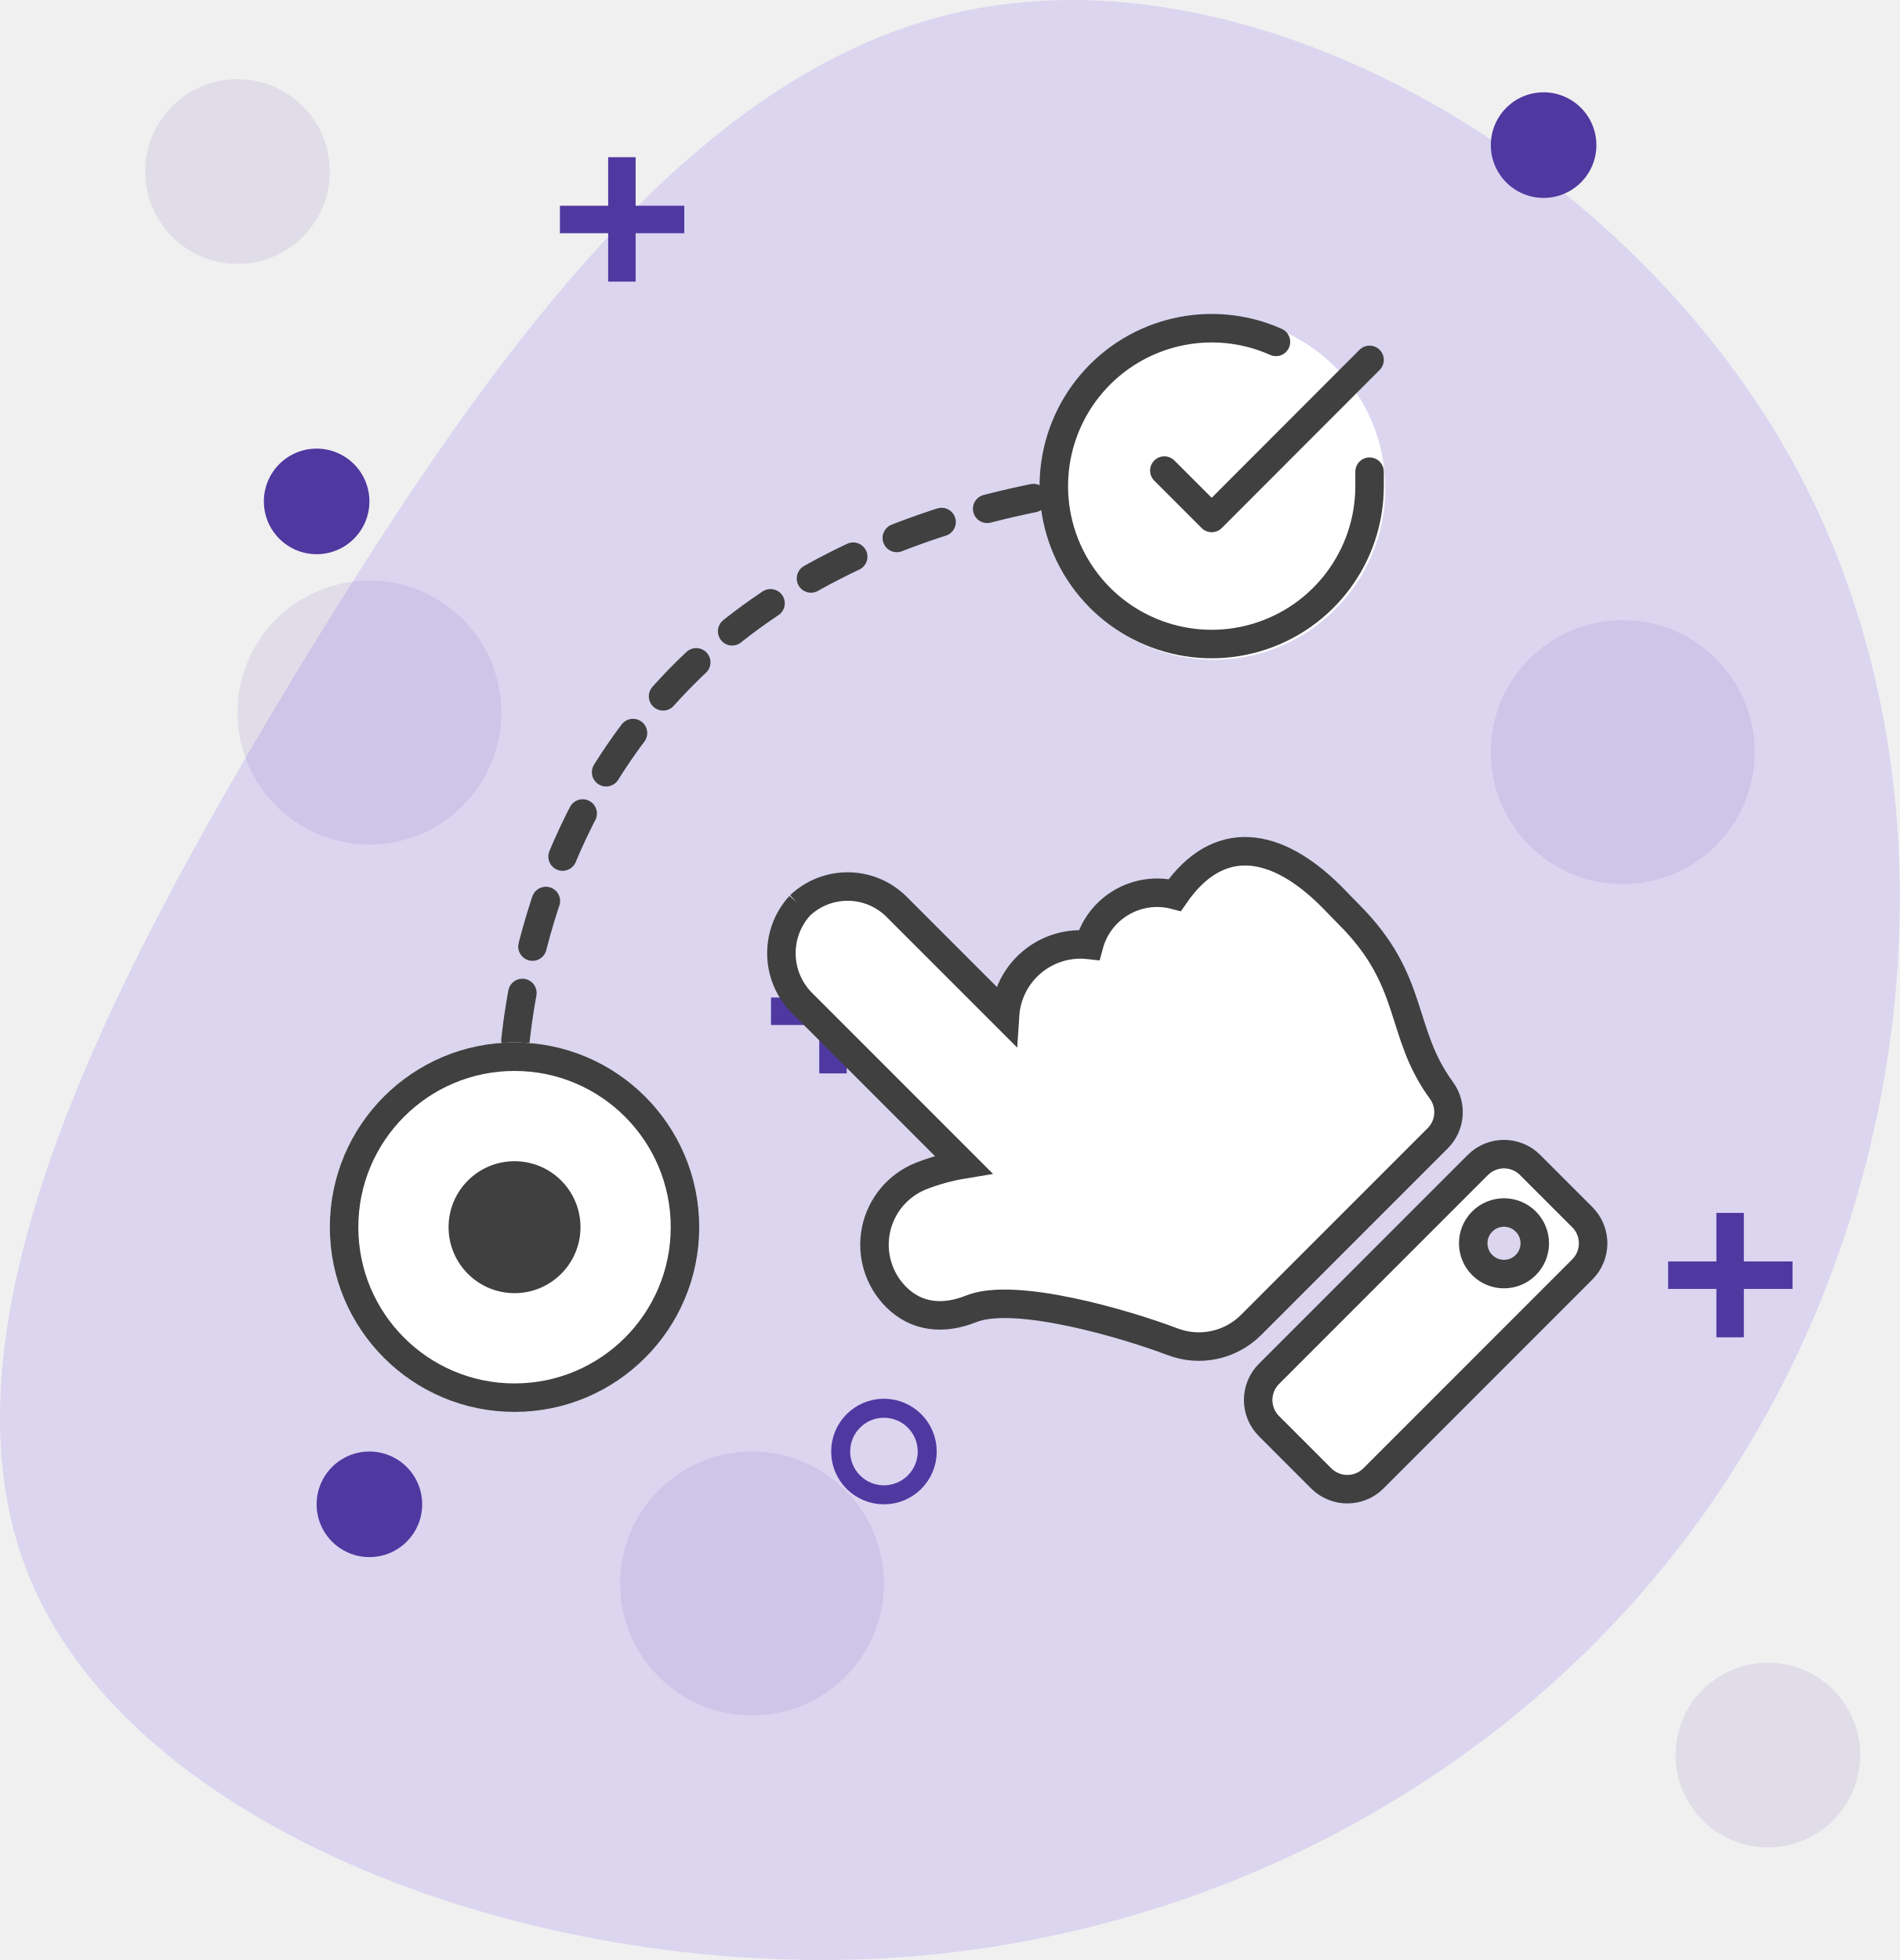
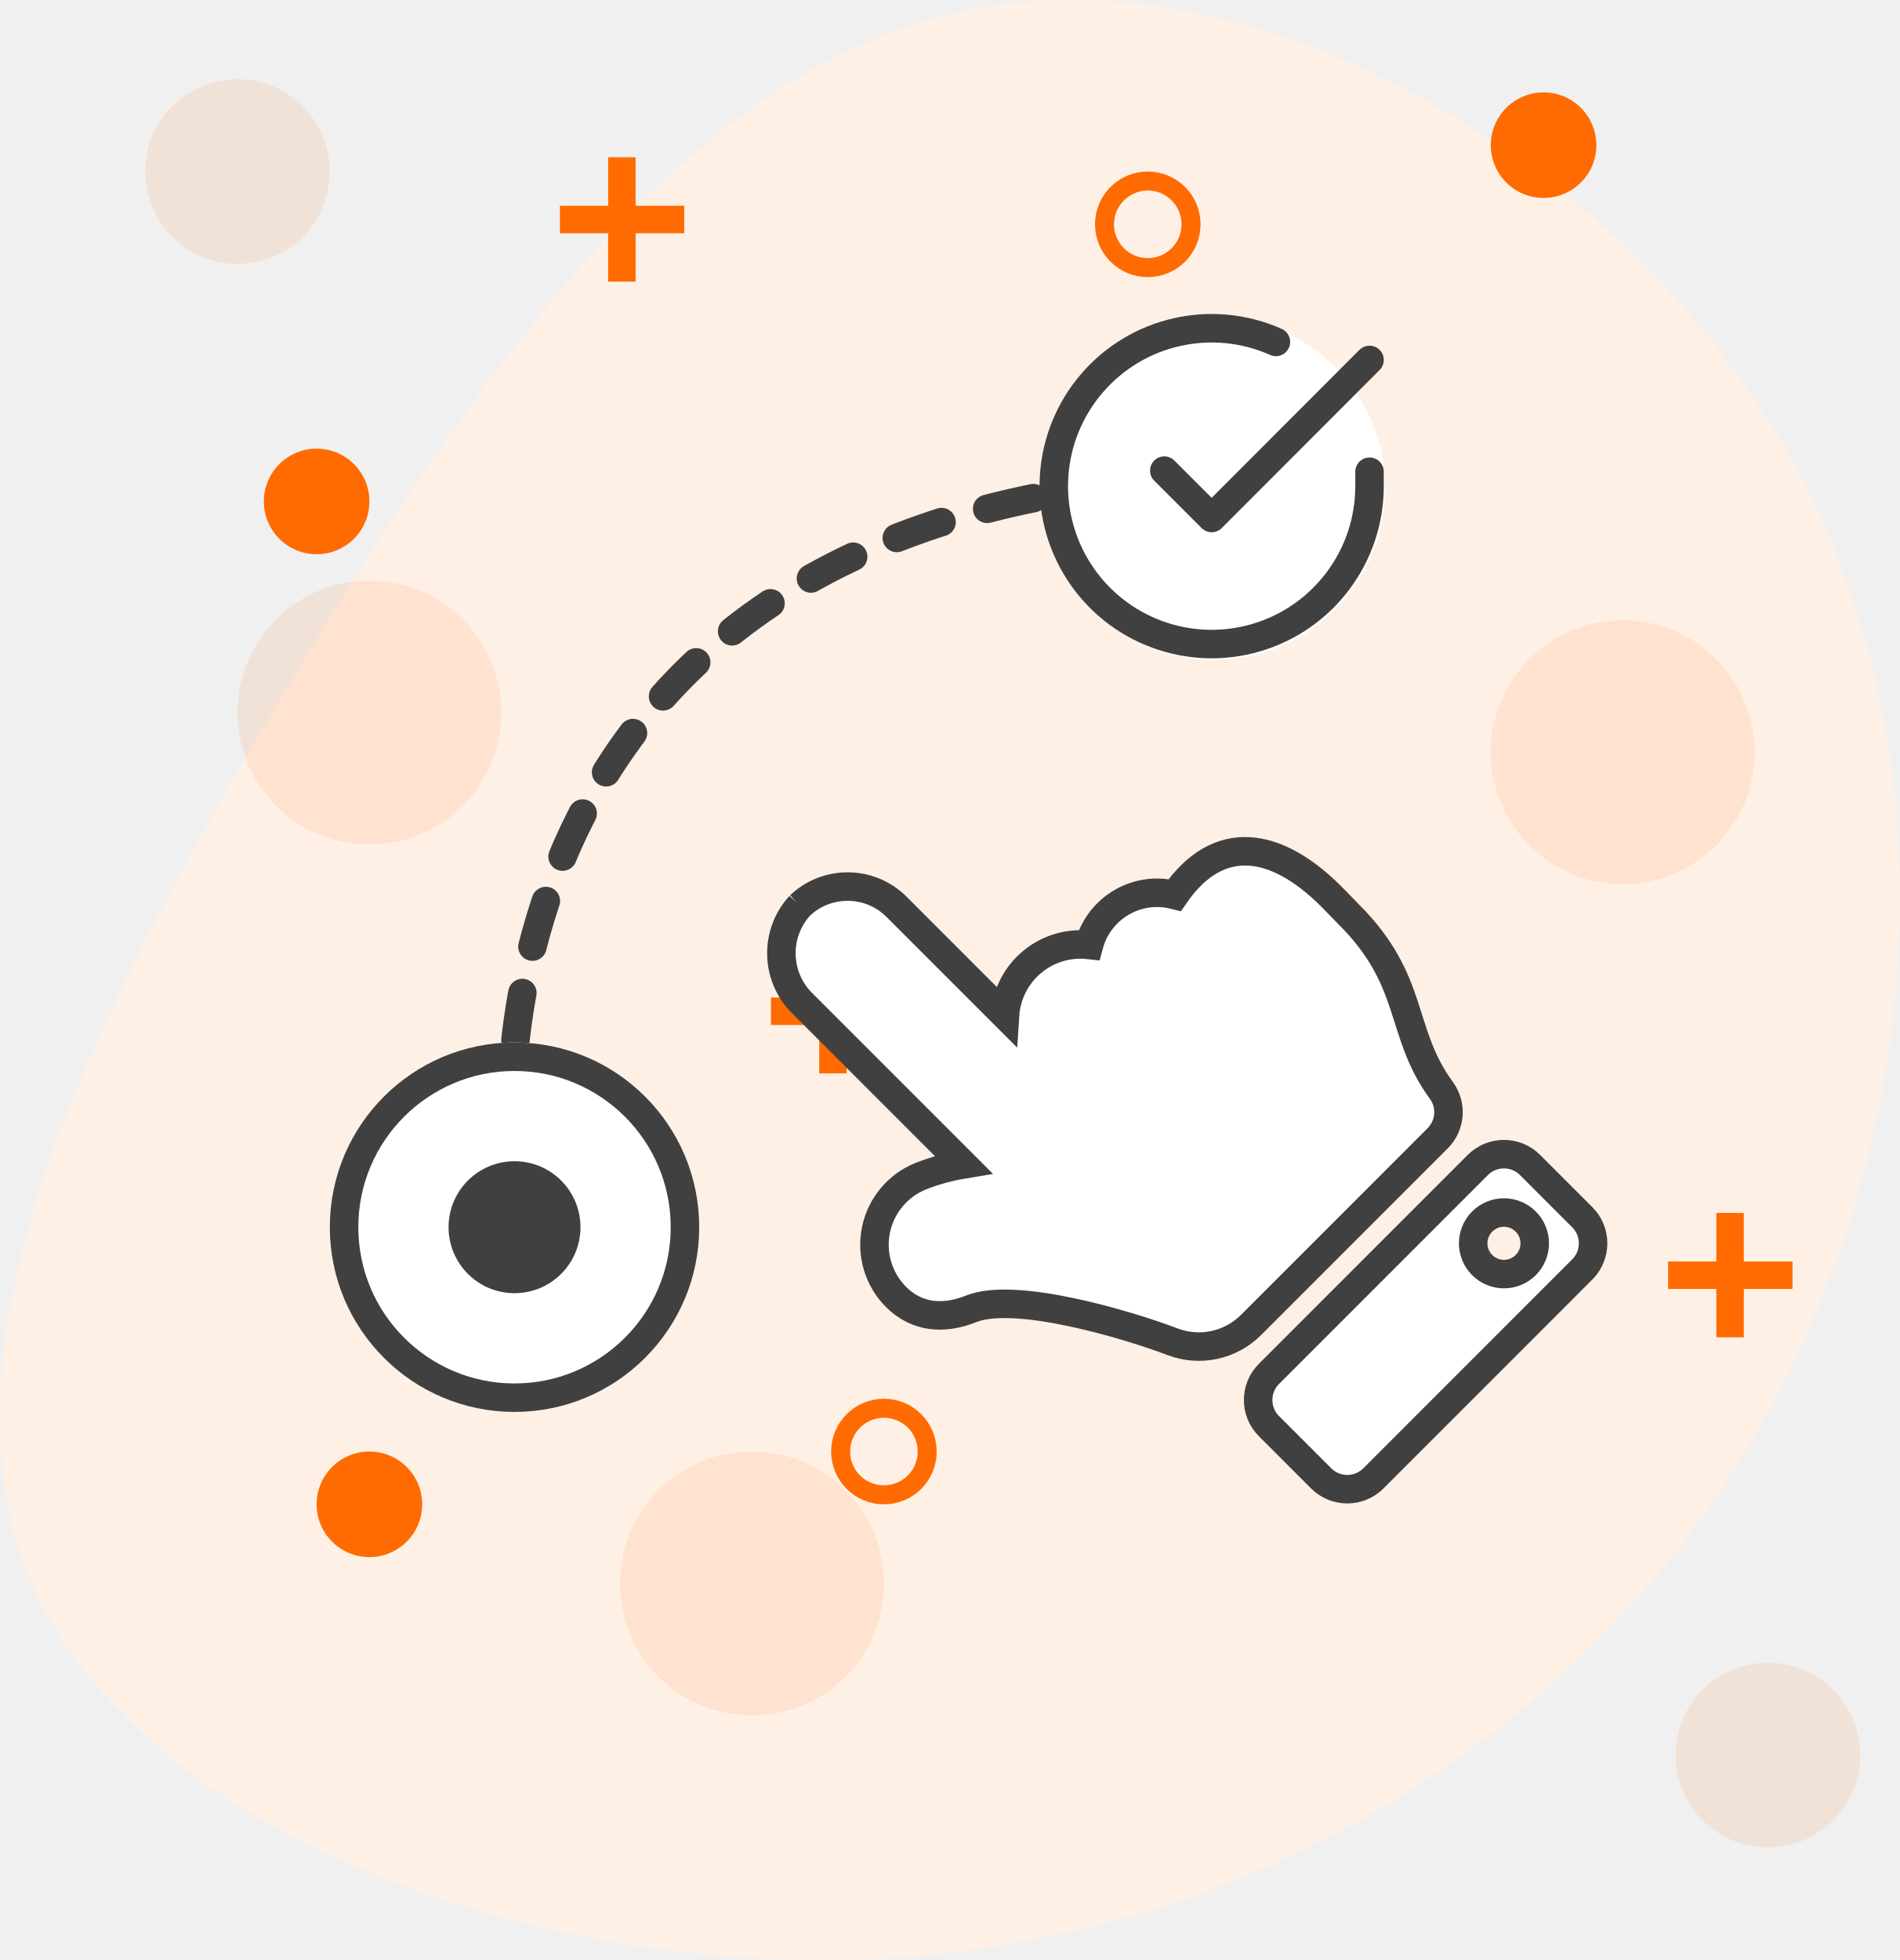
- <svg xmlns="http://www.w3.org/2000/svg" width="200" height="206.289" viewBox="0 0 200 206.289">
-   <g id="Grupo_138314" data-name="Grupo 138314" transform="translate(-180 -537.413)">
-     <g id="Grupo_138063" data-name="Grupo 138063" transform="translate(172 531.408)">
-       <path id="blob" d="M121.88-23.877C138.815,7.84,134.94,49.316,116,79.885,97.2,110.6,63.182,130.546,25.724,132.7c-37.6,2.009-78.79-13.634-89.841-39.754-11.051-26.263,8.037-62.716,28.56-96.586C-14.89-37.368,7.211-68.367,37.206-72.816A58.7,58.7,0,0,1,54.1-72.8C79.978-69.287,107.959-49.83,121.88-23.877Z" transform="translate(75.36 79.423)" fill="#8c6df2" opacity="0.21" />
-       <g id="Grupo_23" data-name="Grupo 23" transform="translate(206.611 14.333) rotate(90)">
-         <text id="_" data-name="+" transform="translate(98.278 120.444)" fill="#5038a1" font-size="27" font-family="Montserrat-Bold, Montserrat" font-weight="700">
-           <tspan x="-7.884" y="0">+</tspan>
-         </text>
-         <text id="_2" data-name="+" transform="translate(14.944 142.667)" fill="#5038a1" font-size="27" font-family="Montserrat-Bold, Montserrat" font-weight="700">
-           <tspan x="-7.884" y="0">+</tspan>
-         </text>
-         <text id="_3" data-name="+" transform="translate(126.056 26)" fill="#5038a1" font-size="27" font-family="Montserrat-Bold, Montserrat" font-weight="700">
-           <tspan x="-7.884" y="0">+</tspan>
-         </text>
-         <circle id="Elipse_1" data-name="Elipse 1" cx="5.556" cy="5.556" r="5.556" transform="translate(1.389 30.556)" fill="#5038a1" />
-         <circle id="Elipse_2" data-name="Elipse 2" cx="5.556" cy="5.556" r="5.556" transform="translate(38.889 159.722)" fill="#5038a1" />
-         <circle id="Elipse_5" data-name="Elipse 5" cx="5.556" cy="5.556" r="5.556" transform="translate(144.444 154.167)" fill="#5038a1" />
-         <circle id="Elipse_6" data-name="Elipse 6" cx="13.889" cy="13.889" r="13.889" transform="translate(56.944 13.889)" fill="#5038a1" opacity="0.1" />
-         <circle id="Elipse_7" data-name="Elipse 7" cx="13.889" cy="13.889" r="13.889" transform="translate(144.444 105.556)" fill="#5038a1" opacity="0.1" />
-         <circle id="Elipse_11" data-name="Elipse 11" cx="9.722" cy="9.722" r="9.722" transform="translate(166.667 2.778)" fill="#5038a1" opacity="0.1" />
-         <circle id="Elipse_12" data-name="Elipse 12" cx="9.722" cy="9.722" r="9.722" transform="translate(0 163.889)" fill="#5038a1" opacity="0.1" />
-         <circle id="Elipse_8" data-name="Elipse 8" cx="13.889" cy="13.889" r="13.889" transform="translate(52.778 145.833)" fill="#5038a1" opacity="0.1" />
-         <g id="Elipse_3" data-name="Elipse 3" transform="translate(138.889 100)" fill="none" stroke="#5038a1" stroke-width="2">
-           <circle cx="5.556" cy="5.556" r="5.556" stroke="none" />
-           <circle cx="5.556" cy="5.556" r="4.556" fill="none" />
+ <svg xmlns="http://www.w3.org/2000/svg" width="200" height="206.294" viewBox="0 0 200 206.294">
+   <g id="Grupo_138348" data-name="Grupo 138348" transform="translate(-172.5 -431.115)">
+     <path id="blob" d="M121.88-23.877C138.815,7.84,134.94,49.316,116,79.885,97.2,110.6,63.182,130.546,25.724,132.7c-37.6,2.009-78.79-13.634-89.841-39.754-11.051-26.263,8.037-62.716,28.56-96.586C-14.89-37.368,7.211-68.367,37.206-72.816,67.2-77.408,104.945-55.45,121.88-23.877Z" transform="translate(239.86 504.538)" fill="#fff0e5" />
+     <g id="Grupo_23" data-name="Grupo 23" transform="translate(371.111 439.448) rotate(90)">
+       <text id="_" data-name="+" transform="translate(98.278 120.444)" fill="#ff6b00" font-size="27" font-family="Montserrat-Bold, Montserrat" font-weight="700">
+         <tspan x="-7.884" y="0">+</tspan>
+       </text>
+       <text id="_2" data-name="+" transform="translate(14.944 142.667)" fill="#ff6b00" font-size="27" font-family="Montserrat-Bold, Montserrat" font-weight="700">
+         <tspan x="-7.884" y="0">+</tspan>
+       </text>
+       <text id="_3" data-name="+" transform="translate(126.056 26)" fill="#ff6b00" font-size="27" font-family="Montserrat-Bold, Montserrat" font-weight="700">
+         <tspan x="-7.884" y="0">+</tspan>
+       </text>
+       <circle id="Elipse_1" data-name="Elipse 1" cx="5.556" cy="5.556" r="5.556" transform="translate(1.389 30.556)" fill="#ff6b00" />
+       <circle id="Elipse_2" data-name="Elipse 2" cx="5.556" cy="5.556" r="5.556" transform="translate(38.889 159.722)" fill="#ff6b00" />
+       <circle id="Elipse_5" data-name="Elipse 5" cx="5.556" cy="5.556" r="5.556" transform="translate(144.444 154.167)" fill="#ff6b00" />
+       <circle id="Elipse_6" data-name="Elipse 6" cx="13.889" cy="13.889" r="13.889" transform="translate(56.944 13.889)" fill="#ff6b00" opacity="0.1" />
+       <circle id="Elipse_7" data-name="Elipse 7" cx="13.889" cy="13.889" r="13.889" transform="translate(144.444 105.556)" fill="#ff6b00" opacity="0.1" />
+       <circle id="Elipse_11" data-name="Elipse 11" cx="9.722" cy="9.722" r="9.722" transform="translate(166.667 2.778)" fill="#ff6b00" opacity="0.1" />
+       <circle id="Elipse_12" data-name="Elipse 12" cx="9.722" cy="9.722" r="9.722" transform="translate(0 163.889)" fill="#ff6b00" opacity="0.1" />
+       <circle id="Elipse_8" data-name="Elipse 8" cx="13.889" cy="13.889" r="13.889" transform="translate(52.778 145.833)" fill="#ff6b00" opacity="0.1" />
+       <g id="Elipse_3" data-name="Elipse 3" transform="translate(138.889 100)" fill="none" stroke="#ff6b00" stroke-width="2">
+         <circle cx="5.556" cy="5.556" r="5.556" stroke="none" />
+         <circle cx="5.556" cy="5.556" r="4.556" fill="none" />
+       </g>
+       <g id="Elipse_4" data-name="Elipse 4" transform="translate(9.722 72.222)" fill="none" stroke="#ff6b00" stroke-width="2">
+         <circle cx="5.556" cy="5.556" r="5.556" stroke="none" />
+         <circle cx="5.556" cy="5.556" r="4.556" fill="none" />
+       </g>
+     </g>
+     <g id="Grupo_20" data-name="Grupo 20" transform="translate(207.222 464.448)">
+       <g id="Grupo_17" data-name="Grupo 17" transform="translate(33.531 77.938) rotate(-45)">
+         <path id="Icon_awesome-hand-point-right" data-name="Icon awesome-hand-point-right" d="M85.321,21.975a7.3,7.3,0,0,1-7.257,7.1H61.889a7.968,7.968,0,0,1-1.02,11.492A7.42,7.42,0,0,1,58.2,50.661c1.454,7.96-3.555,11.544-11.761,11.544-.445,0-2.151-.033-2.592-.032C33.812,62.2,31.4,57.141,23.808,55.967a3.883,3.883,0,0,1-3.283-3.84V24.341h0a7.776,7.776,0,0,1,4.611-7.1c4.679-2.1,15.456-7.944,17.42-12.526C43.818,1.765,46.019,0,49.035,0a7.781,7.781,0,0,1,7.147,10.839,22.017,22.017,0,0,1-2.293,4.037H78.064a7.422,7.422,0,0,1,7.257,7.1Zm-69.77.056v31.1a3.888,3.888,0,0,1-3.888,3.888H3.888A3.888,3.888,0,0,1,0,53.133v-31.1a3.888,3.888,0,0,1,3.888-3.888h7.776A3.888,3.888,0,0,1,15.551,22.031ZM11.015,49.246a3.24,3.24,0,1,0-3.24,3.24A3.24,3.24,0,0,0,11.015,49.246Z" transform="translate(0 85.917) rotate(-90)" fill="#fff" />
+         <path id="Icon_awesome-hand-point-right-2" data-name="Icon awesome-hand-point-right" d="M85.321,21.975a7.3,7.3,0,0,1-7.257,7.1H61.889a7.968,7.968,0,0,1-1.02,11.492A7.42,7.42,0,0,1,58.2,50.661c1.454,7.96-3.555,11.544-11.761,11.544-.445,0-2.151-.033-2.592-.032C33.812,62.2,31.4,57.141,23.808,55.967a3.883,3.883,0,0,1-3.283-3.84V24.341h0a7.776,7.776,0,0,1,4.611-7.1c4.679-2.1,15.456-7.944,17.42-12.526C43.818,1.765,46.019,0,49.035,0a7.781,7.781,0,0,1,7.147,10.839,22.017,22.017,0,0,1-2.293,4.037H78.064a7.422,7.422,0,0,1,7.257,7.1Zm-69.77.056v31.1a3.888,3.888,0,0,1-3.888,3.888H3.888A3.888,3.888,0,0,1,0,53.133v-31.1a3.888,3.888,0,0,1,3.888-3.888h7.776A3.888,3.888,0,0,1,15.551,22.031ZM11.015,49.246a3.24,3.24,0,1,0-3.24,3.24A3.24,3.24,0,0,0,11.015,49.246Z" transform="translate(0.595 85.321) rotate(-90)" fill="none" stroke="#404040" stroke-width="3" />
+       </g>
+       <path id="Trazado_43" data-name="Trazado 43" d="M1263.059,186.027s-5.147-61.973,66.91-68.789" transform="translate(-1243.858 -99.916)" fill="none" stroke="#404040" stroke-linecap="round" stroke-width="3" stroke-dasharray="5" />
+       <g id="Grupo_18" data-name="Grupo 18" transform="translate(0 76.389)">
+         <g id="Elipse_10" data-name="Elipse 10" transform="translate(0 0)" fill="#fff" stroke="#404040" stroke-width="3">
+           <circle cx="19.444" cy="19.444" r="19.444" stroke="none" />
+           <circle cx="19.444" cy="19.444" r="17.944" fill="none" />
        </g>
+         <circle id="Elipse_14" data-name="Elipse 14" cx="6.944" cy="6.944" r="6.944" transform="translate(12.5 12.5)" fill="#404040" />
      </g>
-       <g id="Grupo_20" data-name="Grupo 20" transform="translate(42.722 39.333)">
-         <g id="Grupo_17" data-name="Grupo 17" transform="translate(33.531 77.938) rotate(-45)">
-           <path id="Icon_awesome-hand-point-right" data-name="Icon awesome-hand-point-right" d="M85.321,21.975a7.3,7.3,0,0,1-7.257,7.1H61.889a7.968,7.968,0,0,1-1.02,11.492A7.42,7.42,0,0,1,58.2,50.661c1.454,7.96-3.555,11.544-11.761,11.544-.445,0-2.151-.033-2.592-.032C33.812,62.2,31.4,57.141,23.808,55.967a3.883,3.883,0,0,1-3.283-3.84V24.341h0a7.776,7.776,0,0,1,4.611-7.1c4.679-2.1,15.456-7.944,17.42-12.526C43.818,1.765,46.019,0,49.035,0a7.781,7.781,0,0,1,7.147,10.839,22.017,22.017,0,0,1-2.293,4.037H78.064a7.422,7.422,0,0,1,7.257,7.1Zm-69.77.056v31.1a3.888,3.888,0,0,1-3.888,3.888H3.888A3.888,3.888,0,0,1,0,53.133v-31.1a3.888,3.888,0,0,1,3.888-3.888h7.776A3.888,3.888,0,0,1,15.551,22.031ZM11.015,49.246a3.24,3.24,0,1,0-3.24,3.24A3.24,3.24,0,0,0,11.015,49.246Z" transform="translate(0 85.917) rotate(-90)" fill="#fff" />
-           <path id="Icon_awesome-hand-point-right-2" data-name="Icon awesome-hand-point-right" d="M85.321,21.975a7.3,7.3,0,0,1-7.257,7.1H61.889a7.968,7.968,0,0,1-1.02,11.492A7.42,7.42,0,0,1,58.2,50.661c1.454,7.96-3.555,11.544-11.761,11.544-.445,0-2.151-.033-2.592-.032C33.812,62.2,31.4,57.141,23.808,55.967a3.883,3.883,0,0,1-3.283-3.84V24.341h0a7.776,7.776,0,0,1,4.611-7.1c4.679-2.1,15.456-7.944,17.42-12.526C43.818,1.765,46.019,0,49.035,0a7.781,7.781,0,0,1,7.147,10.839,22.017,22.017,0,0,1-2.293,4.037H78.064a7.422,7.422,0,0,1,7.257,7.1Zm-69.77.056v31.1a3.888,3.888,0,0,1-3.888,3.888H3.888A3.888,3.888,0,0,1,0,53.133v-31.1a3.888,3.888,0,0,1,3.888-3.888h7.776A3.888,3.888,0,0,1,15.551,22.031ZM11.015,49.246a3.24,3.24,0,1,0-3.24,3.24A3.24,3.24,0,0,0,11.015,49.246Z" transform="translate(0.595 85.321) rotate(-90)" fill="none" stroke="#404040" stroke-width="3" />
-         </g>
-         <path id="Trazado_43" data-name="Trazado 43" d="M1263.059,186.027s-5.147-61.973,66.91-68.789" transform="translate(-1243.858 -99.916)" fill="none" stroke="#404040" stroke-linecap="round" stroke-width="3" stroke-dasharray="5" />
-         <g id="Grupo_18" data-name="Grupo 18" transform="translate(0 76.389)">
-           <g id="Elipse_10" data-name="Elipse 10" transform="translate(0 0)" fill="#fff" stroke="#404040" stroke-width="3">
-             <circle cx="19.444" cy="19.444" r="19.444" stroke="none" />
-             <circle cx="19.444" cy="19.444" r="17.944" fill="none" />
-           </g>
-           <circle id="Elipse_14" data-name="Elipse 14" cx="6.944" cy="6.944" r="6.944" transform="translate(12.5 12.5)" fill="#404040" />
-         </g>
-         <g id="Grupo_19" data-name="Grupo 19" transform="translate(75 0)">
-           <circle id="Elipse_13" data-name="Elipse 13" cx="18.056" cy="18.056" r="18.056" transform="translate(0)" fill="#fff" />
-           <g id="Icon_feather-check-circle" data-name="Icon feather-check-circle" transform="translate(1.216 1.216)">
-             <path id="Trazado_18" data-name="Trazado 18" d="M36.24,18.092v1.529A16.62,16.62,0,1,1,26.385,4.43" transform="translate(-3 -2.991)" fill="none" stroke="#404040" stroke-linecap="round" stroke-linejoin="round" stroke-width="3" />
-             <path id="Trazado_19" data-name="Trazado 19" d="M35.106,6,18.486,22.637,13.5,17.651" transform="translate(-1.866 -2.666)" fill="none" stroke="#404040" stroke-linecap="round" stroke-linejoin="round" stroke-width="3" />
-           </g>
+       <g id="Grupo_19" data-name="Grupo 19" transform="translate(75 0)">
+         <circle id="Elipse_13" data-name="Elipse 13" cx="18.056" cy="18.056" r="18.056" transform="translate(0)" fill="#fff" />
+         <g id="Icon_feather-check-circle" data-name="Icon feather-check-circle" transform="translate(1.216 1.216)">
+           <path id="Trazado_18" data-name="Trazado 18" d="M36.24,18.092v1.529A16.62,16.62,0,1,1,26.385,4.43" transform="translate(-3 -2.991)" fill="none" stroke="#404040" stroke-linecap="round" stroke-linejoin="round" stroke-width="3" />
+           <path id="Trazado_19" data-name="Trazado 19" d="M35.106,6,18.486,22.637,13.5,17.651" transform="translate(-1.866 -2.666)" fill="none" stroke="#404040" stroke-linecap="round" stroke-linejoin="round" stroke-width="3" />
        </g>
      </g>
    </g>
  </g>
</svg>
